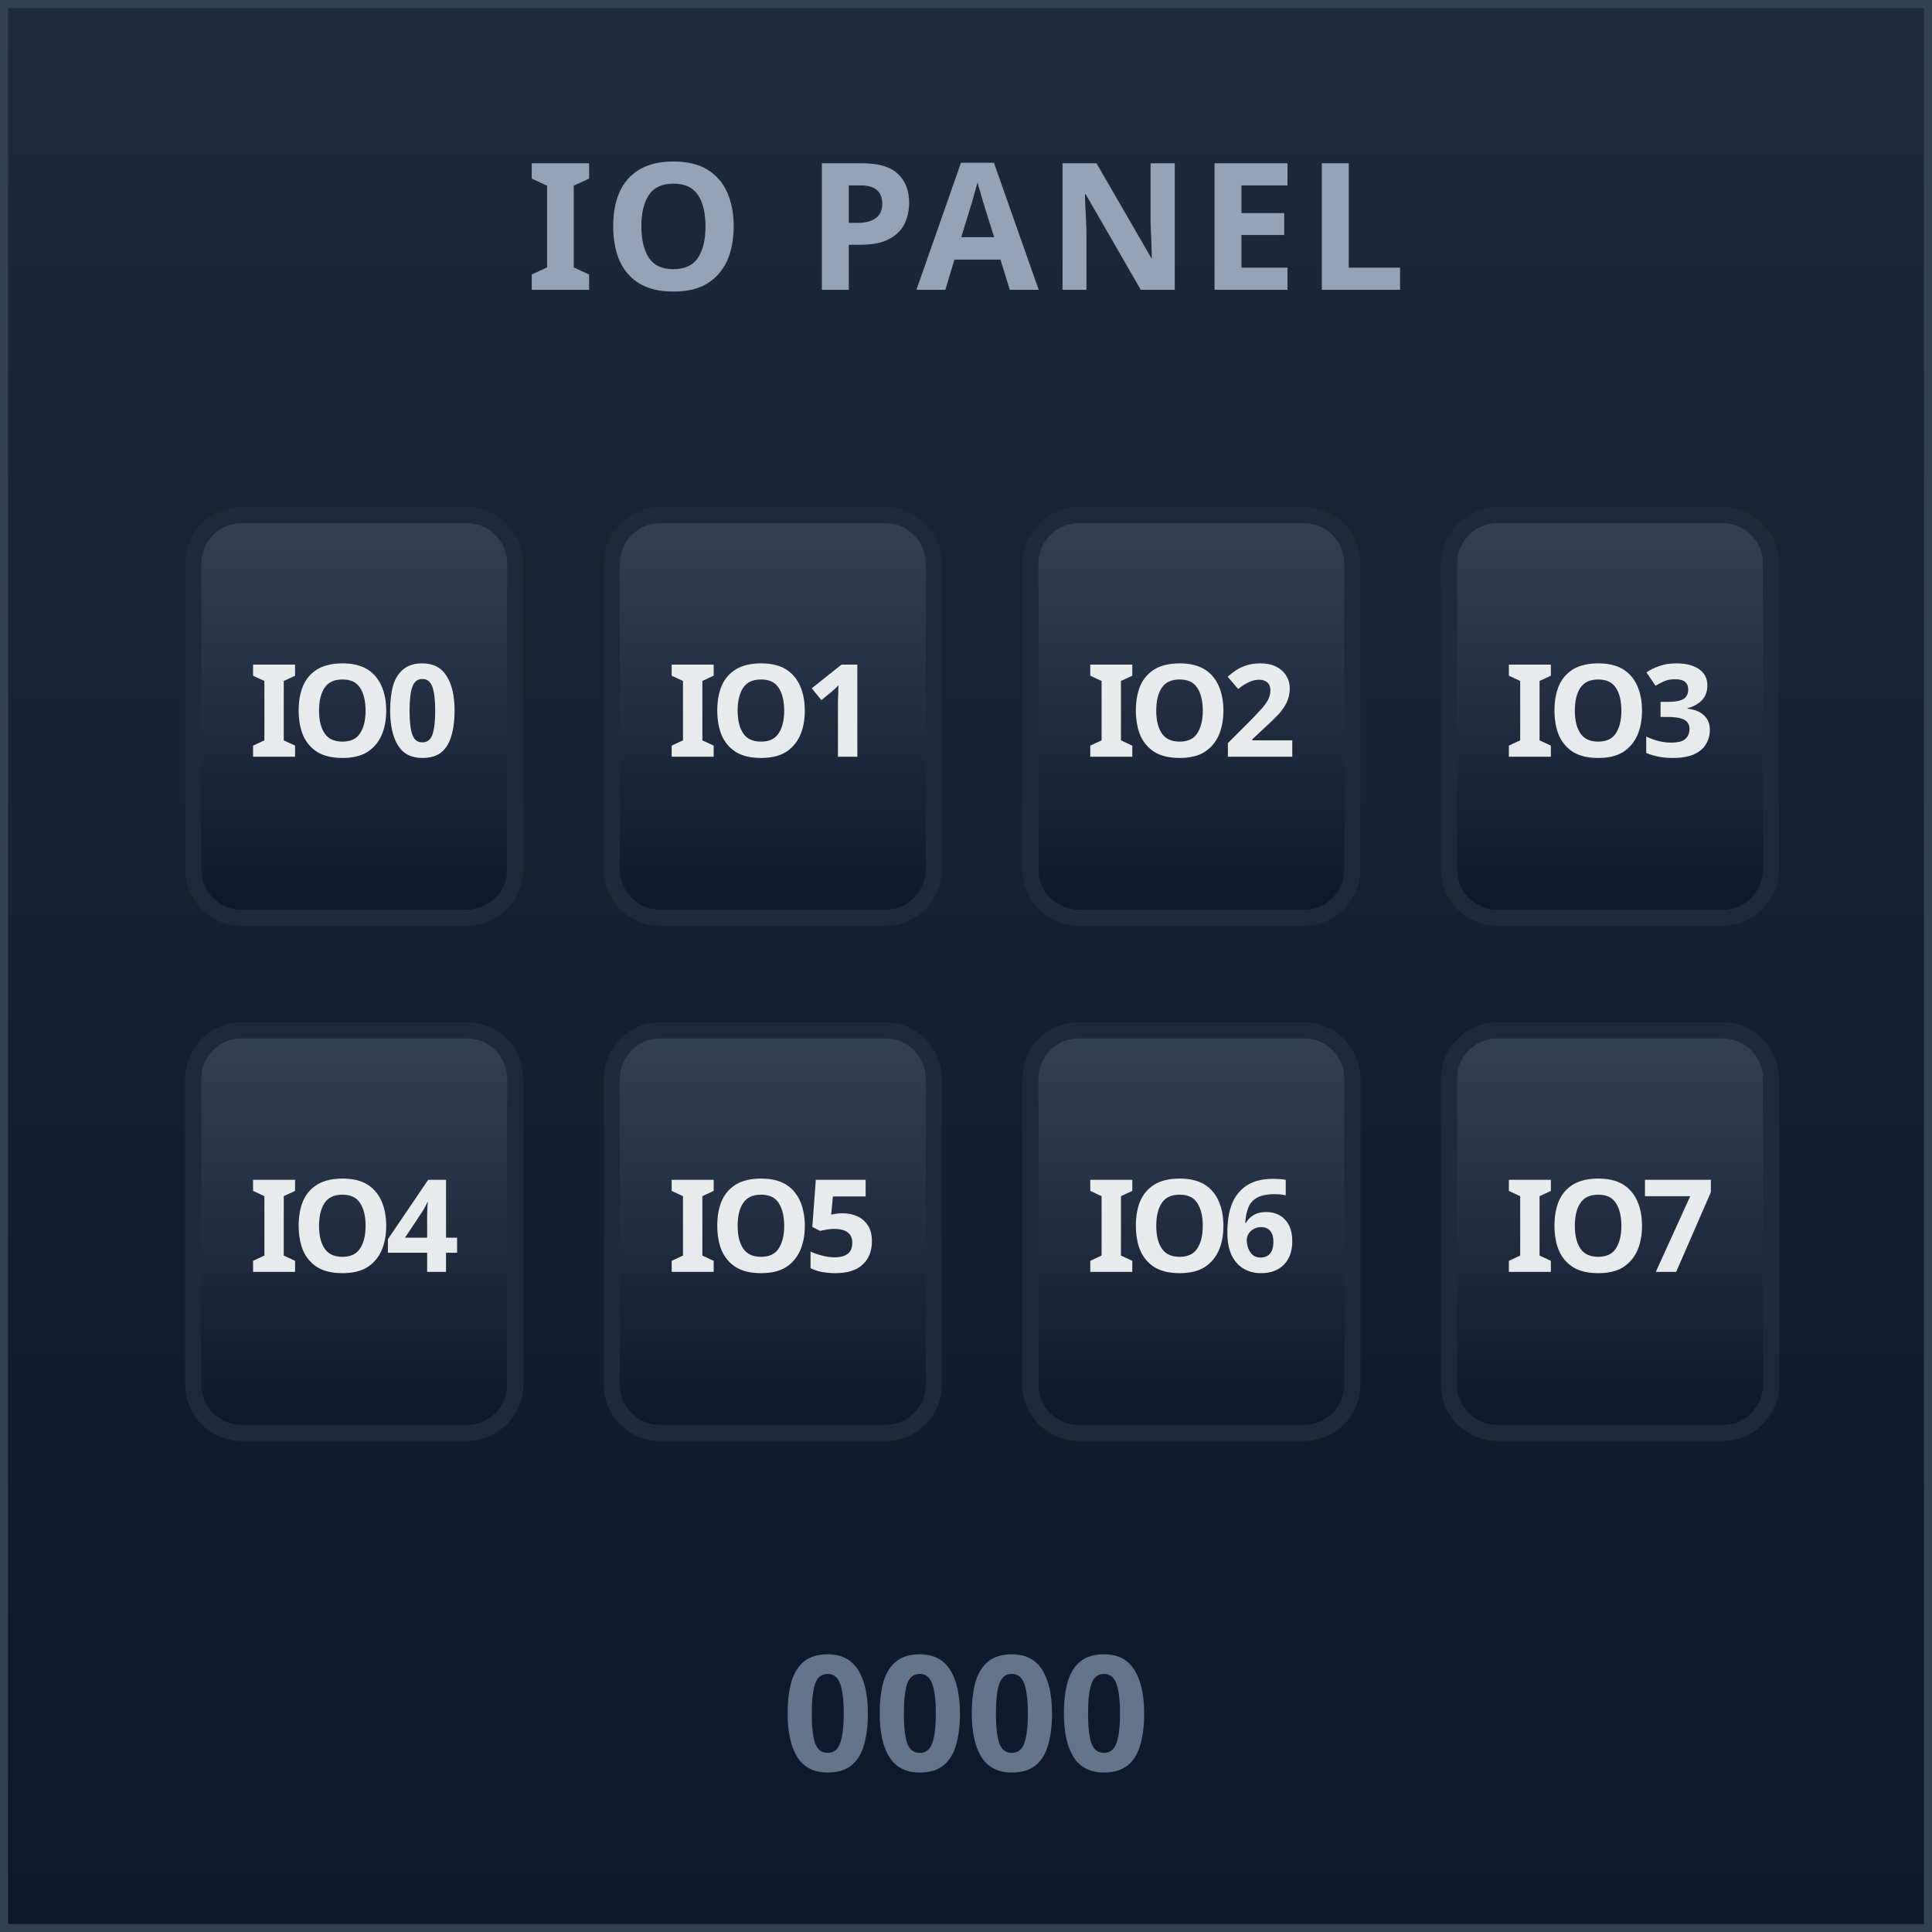
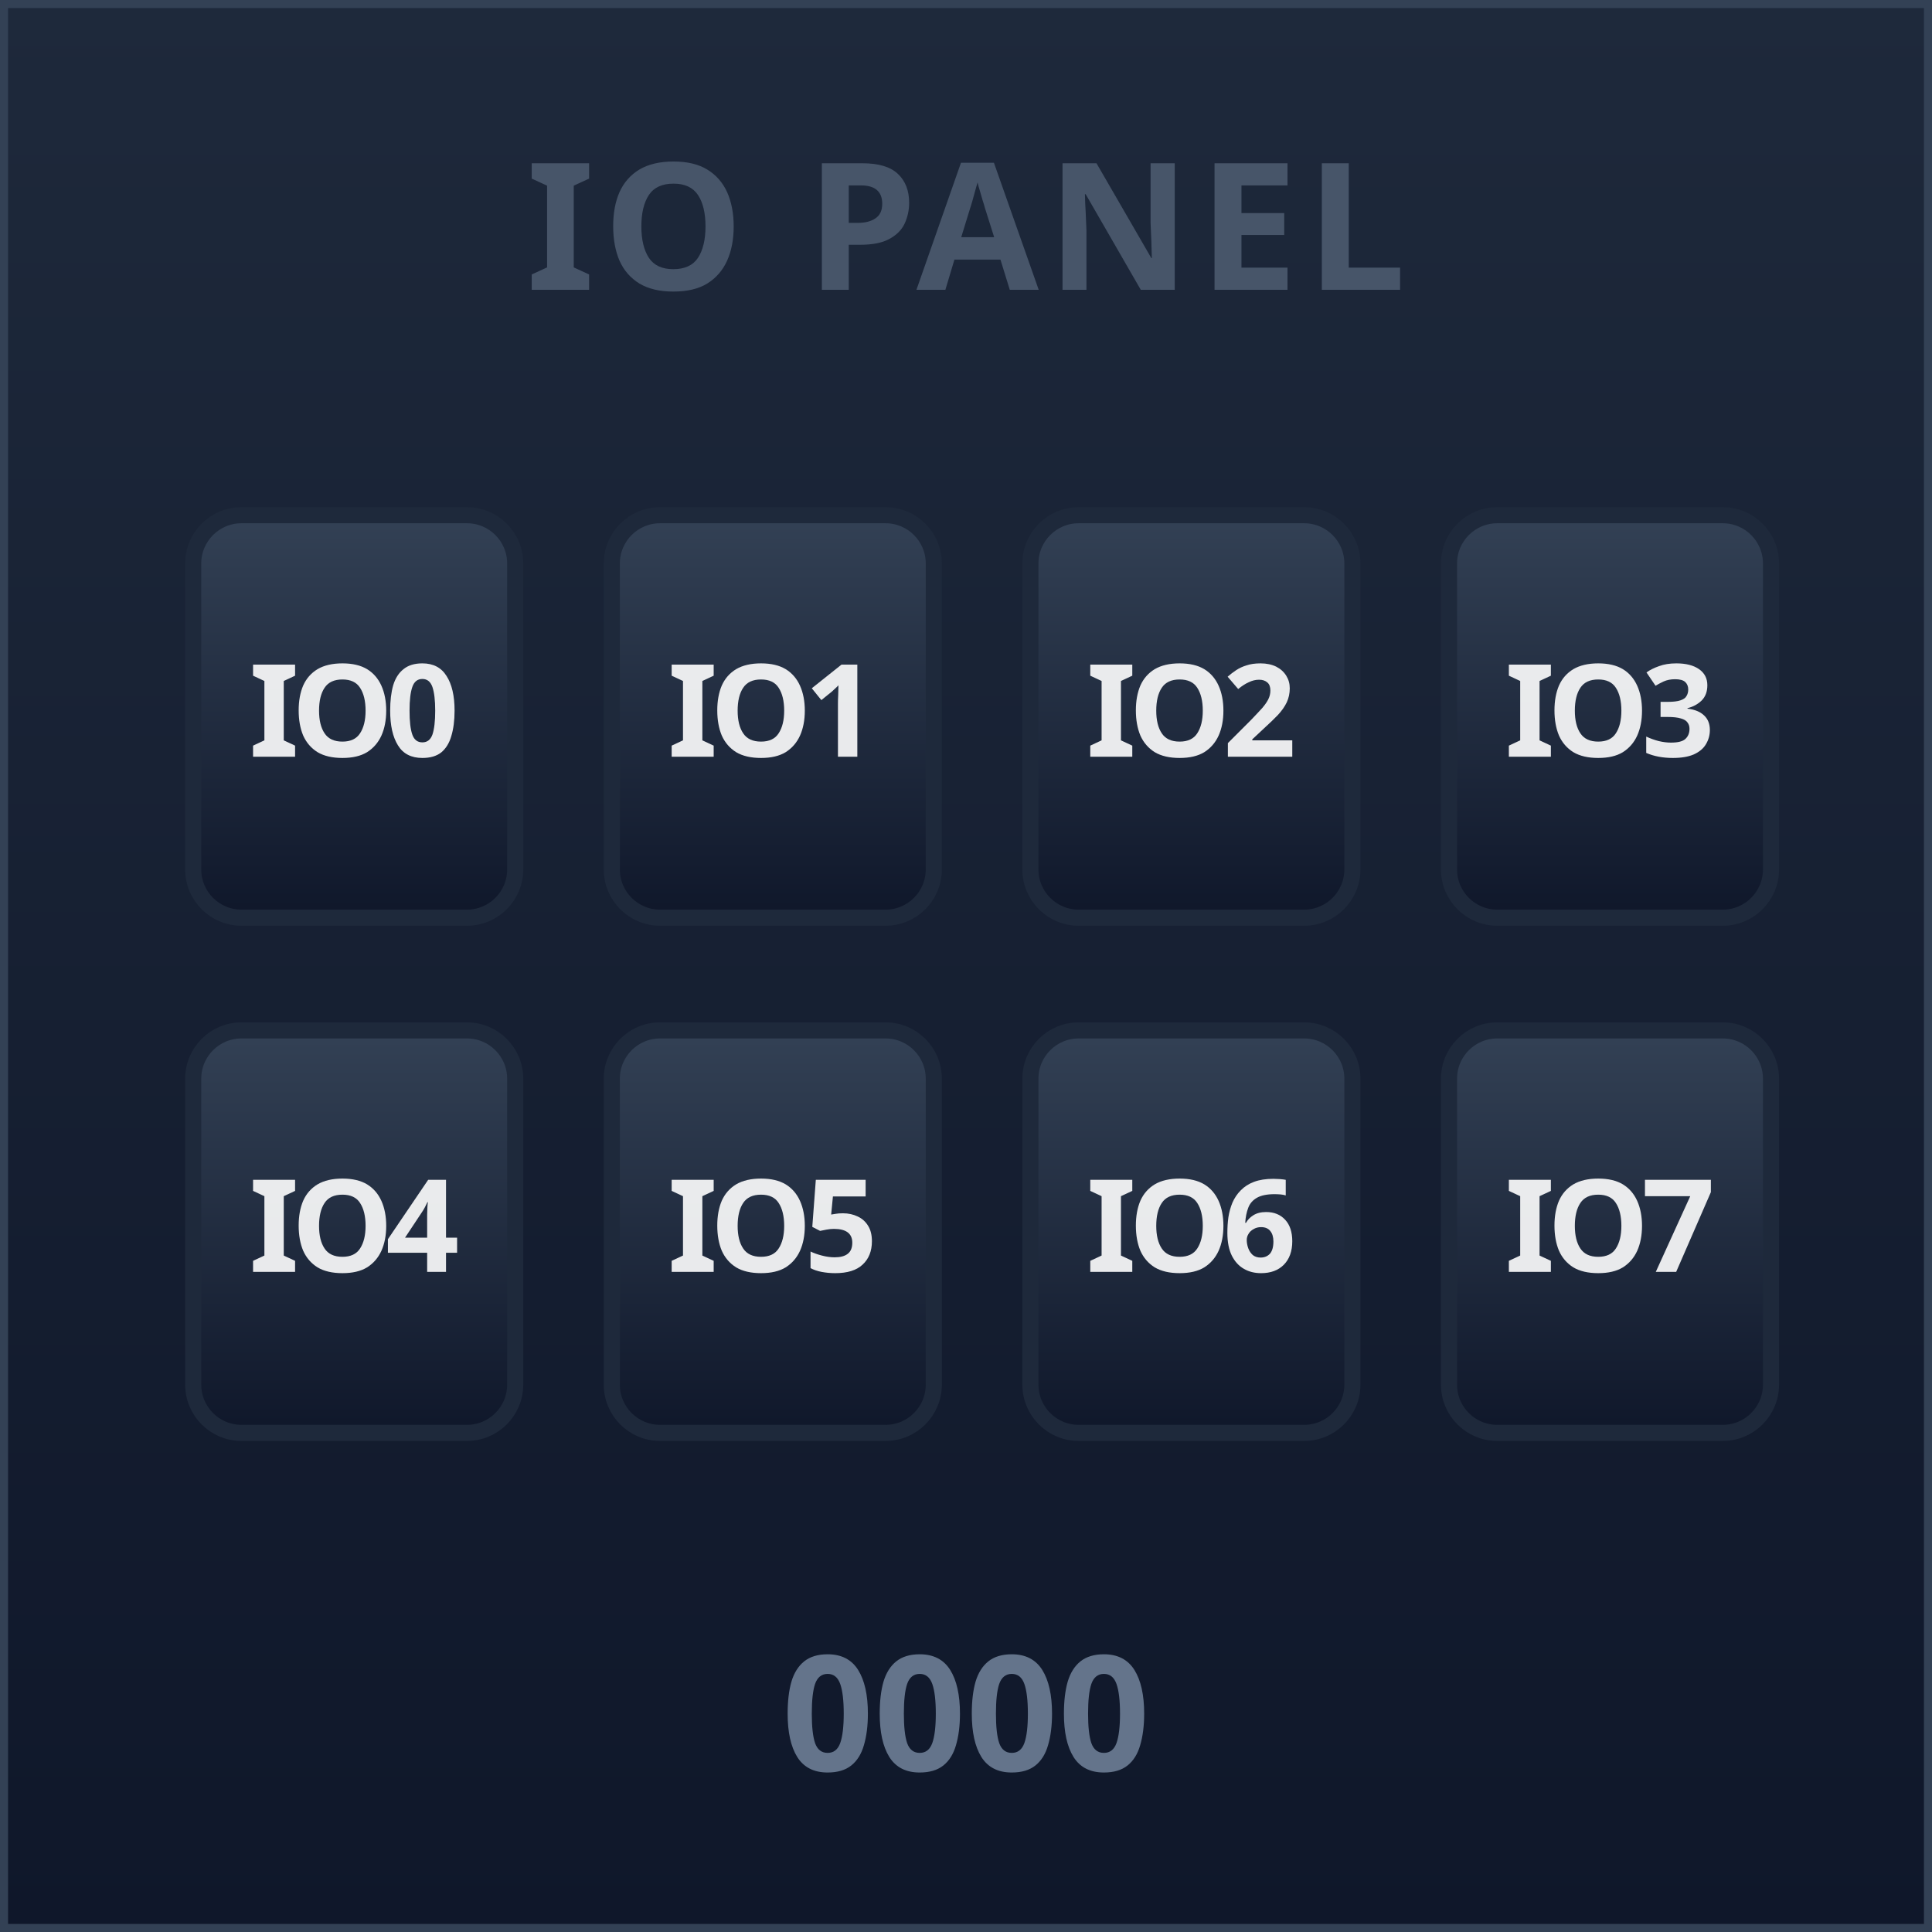
<svg xmlns="http://www.w3.org/2000/svg" id="tile-iopanel" viewBox="0 0 120 120" width="120" height="120">
  <defs>
    <linearGradient id="tileBg" x1="0%" y1="0%" x2="0%" y2="100%">
      <stop offset="0%" stop-color="#1e293b" />
      <stop offset="100%" stop-color="#0f172a" />
    </linearGradient>
    <linearGradient id="stateOff" x1="0%" y1="0%" x2="0%" y2="100%">
      <stop offset="0%" stop-color="#ef4444" />
      <stop offset="100%" stop-color="#991b1b" />
    </linearGradient>
    <linearGradient id="stateOn" x1="0%" y1="0%" x2="0%" y2="100%">
      <stop offset="0%" stop-color="#22c55e" />
      <stop offset="100%" stop-color="#166534" />
    </linearGradient>
    <linearGradient id="stateDisabled" x1="0%" y1="0%" x2="0%" y2="100%">
      <stop offset="0%" stop-color="#334155" />
      <stop offset="100%" stop-color="#0f172a" />
    </linearGradient>
  </defs>
  <rect width="120" height="120" rx="0" fill="url(#tileBg)" stroke="#334155" stroke-width="1" />
-   <text id="tile-header" x="60" y="18" font-family="sans-serif" font-size="11" font-weight="600" fill="#94a3b8" text-anchor="middle" letter-spacing="0.5">IO PANEL</text>
+   <text id="tile-header" x="60" y="18" font-family="sans-serif" font-size="11" font-weight="600" fill="#475569" text-anchor="middle" letter-spacing="0.5">IO PANEL</text>
  <g>
    <rect id="ch0" x="12" y="32" width="20" height="25" rx="3" fill="url(#stateDisabled)" stroke="#1e293b" stroke-width="1" />
    <text id="ch-txt0" x="22" y="47" font-family="sans-serif" font-size="8" font-weight="bold" fill="#ffffff" fill-opacity="0.9" text-anchor="middle" letter-spacing="-0.5" pointer-events="none">IO0</text>
  </g>
  <g>
    <rect id="ch1" x="38" y="32" width="20" height="25" rx="3" fill="url(#stateDisabled)" stroke="#1e293b" stroke-width="1" />
    <text id="ch-txt1" x="48" y="47" font-family="sans-serif" font-size="8" font-weight="bold" fill="#ffffff" fill-opacity="0.9" text-anchor="middle" letter-spacing="-0.5" pointer-events="none">IO1</text>
  </g>
  <g>
    <rect id="ch2" x="64" y="32" width="20" height="25" rx="3" fill="url(#stateDisabled)" stroke="#1e293b" stroke-width="1" />
    <text id="ch-txt2" x="74" y="47" font-family="sans-serif" font-size="8" font-weight="bold" fill="#ffffff" fill-opacity="0.9" text-anchor="middle" letter-spacing="-0.5" pointer-events="none">IO2</text>
  </g>
  <g>
    <rect id="ch3" x="90" y="32" width="20" height="25" rx="3" fill="url(#stateDisabled)" stroke="#1e293b" stroke-width="1" />
    <text id="ch-txt3" x="100" y="47" font-family="sans-serif" font-size="8" font-weight="bold" fill="#ffffff" fill-opacity="0.9" text-anchor="middle" letter-spacing="-0.5" pointer-events="none">IO3</text>
  </g>
  <g>
    <rect id="ch4" x="12" y="64" width="20" height="25" rx="3" fill="url(#stateDisabled)" stroke="#1e293b" stroke-width="1" />
    <text id="ch-txt4" x="22" y="79" font-family="sans-serif" font-size="8" font-weight="bold" fill="#ffffff" fill-opacity="0.9" text-anchor="middle" letter-spacing="-0.5" pointer-events="none">IO4</text>
  </g>
  <g>
    <rect id="ch5" x="38" y="64" width="20" height="25" rx="3" fill="url(#stateDisabled)" stroke="#1e293b" stroke-width="1" />
    <text id="ch-txt5" x="48" y="79" font-family="sans-serif" font-size="8" font-weight="bold" fill="#ffffff" fill-opacity="0.9" text-anchor="middle" letter-spacing="-0.5" pointer-events="none">IO5</text>
  </g>
  <g>
    <rect id="ch6" x="64" y="64" width="20" height="25" rx="3" fill="url(#stateDisabled)" stroke="#1e293b" stroke-width="1" />
    <text id="ch-txt6" x="74" y="79" font-family="sans-serif" font-size="8" font-weight="bold" fill="#ffffff" fill-opacity="0.9" text-anchor="middle" letter-spacing="-0.5" pointer-events="none">IO6</text>
  </g>
  <g>
    <rect id="ch7" x="90" y="64" width="20" height="25" rx="3" fill="url(#stateDisabled)" stroke="#1e293b" stroke-width="1" />
    <text id="ch-txt7" x="100" y="79" font-family="sans-serif" font-size="8" font-weight="bold" fill="#ffffff" fill-opacity="0.9" text-anchor="middle" letter-spacing="-0.5" pointer-events="none">IO7</text>
  </g>
  <text id="tile-footer" x="60" y="110" font-family="sans-serif" font-size="10" font-weight="600" fill="#64748b" text-anchor="middle">0000</text>
</svg>
